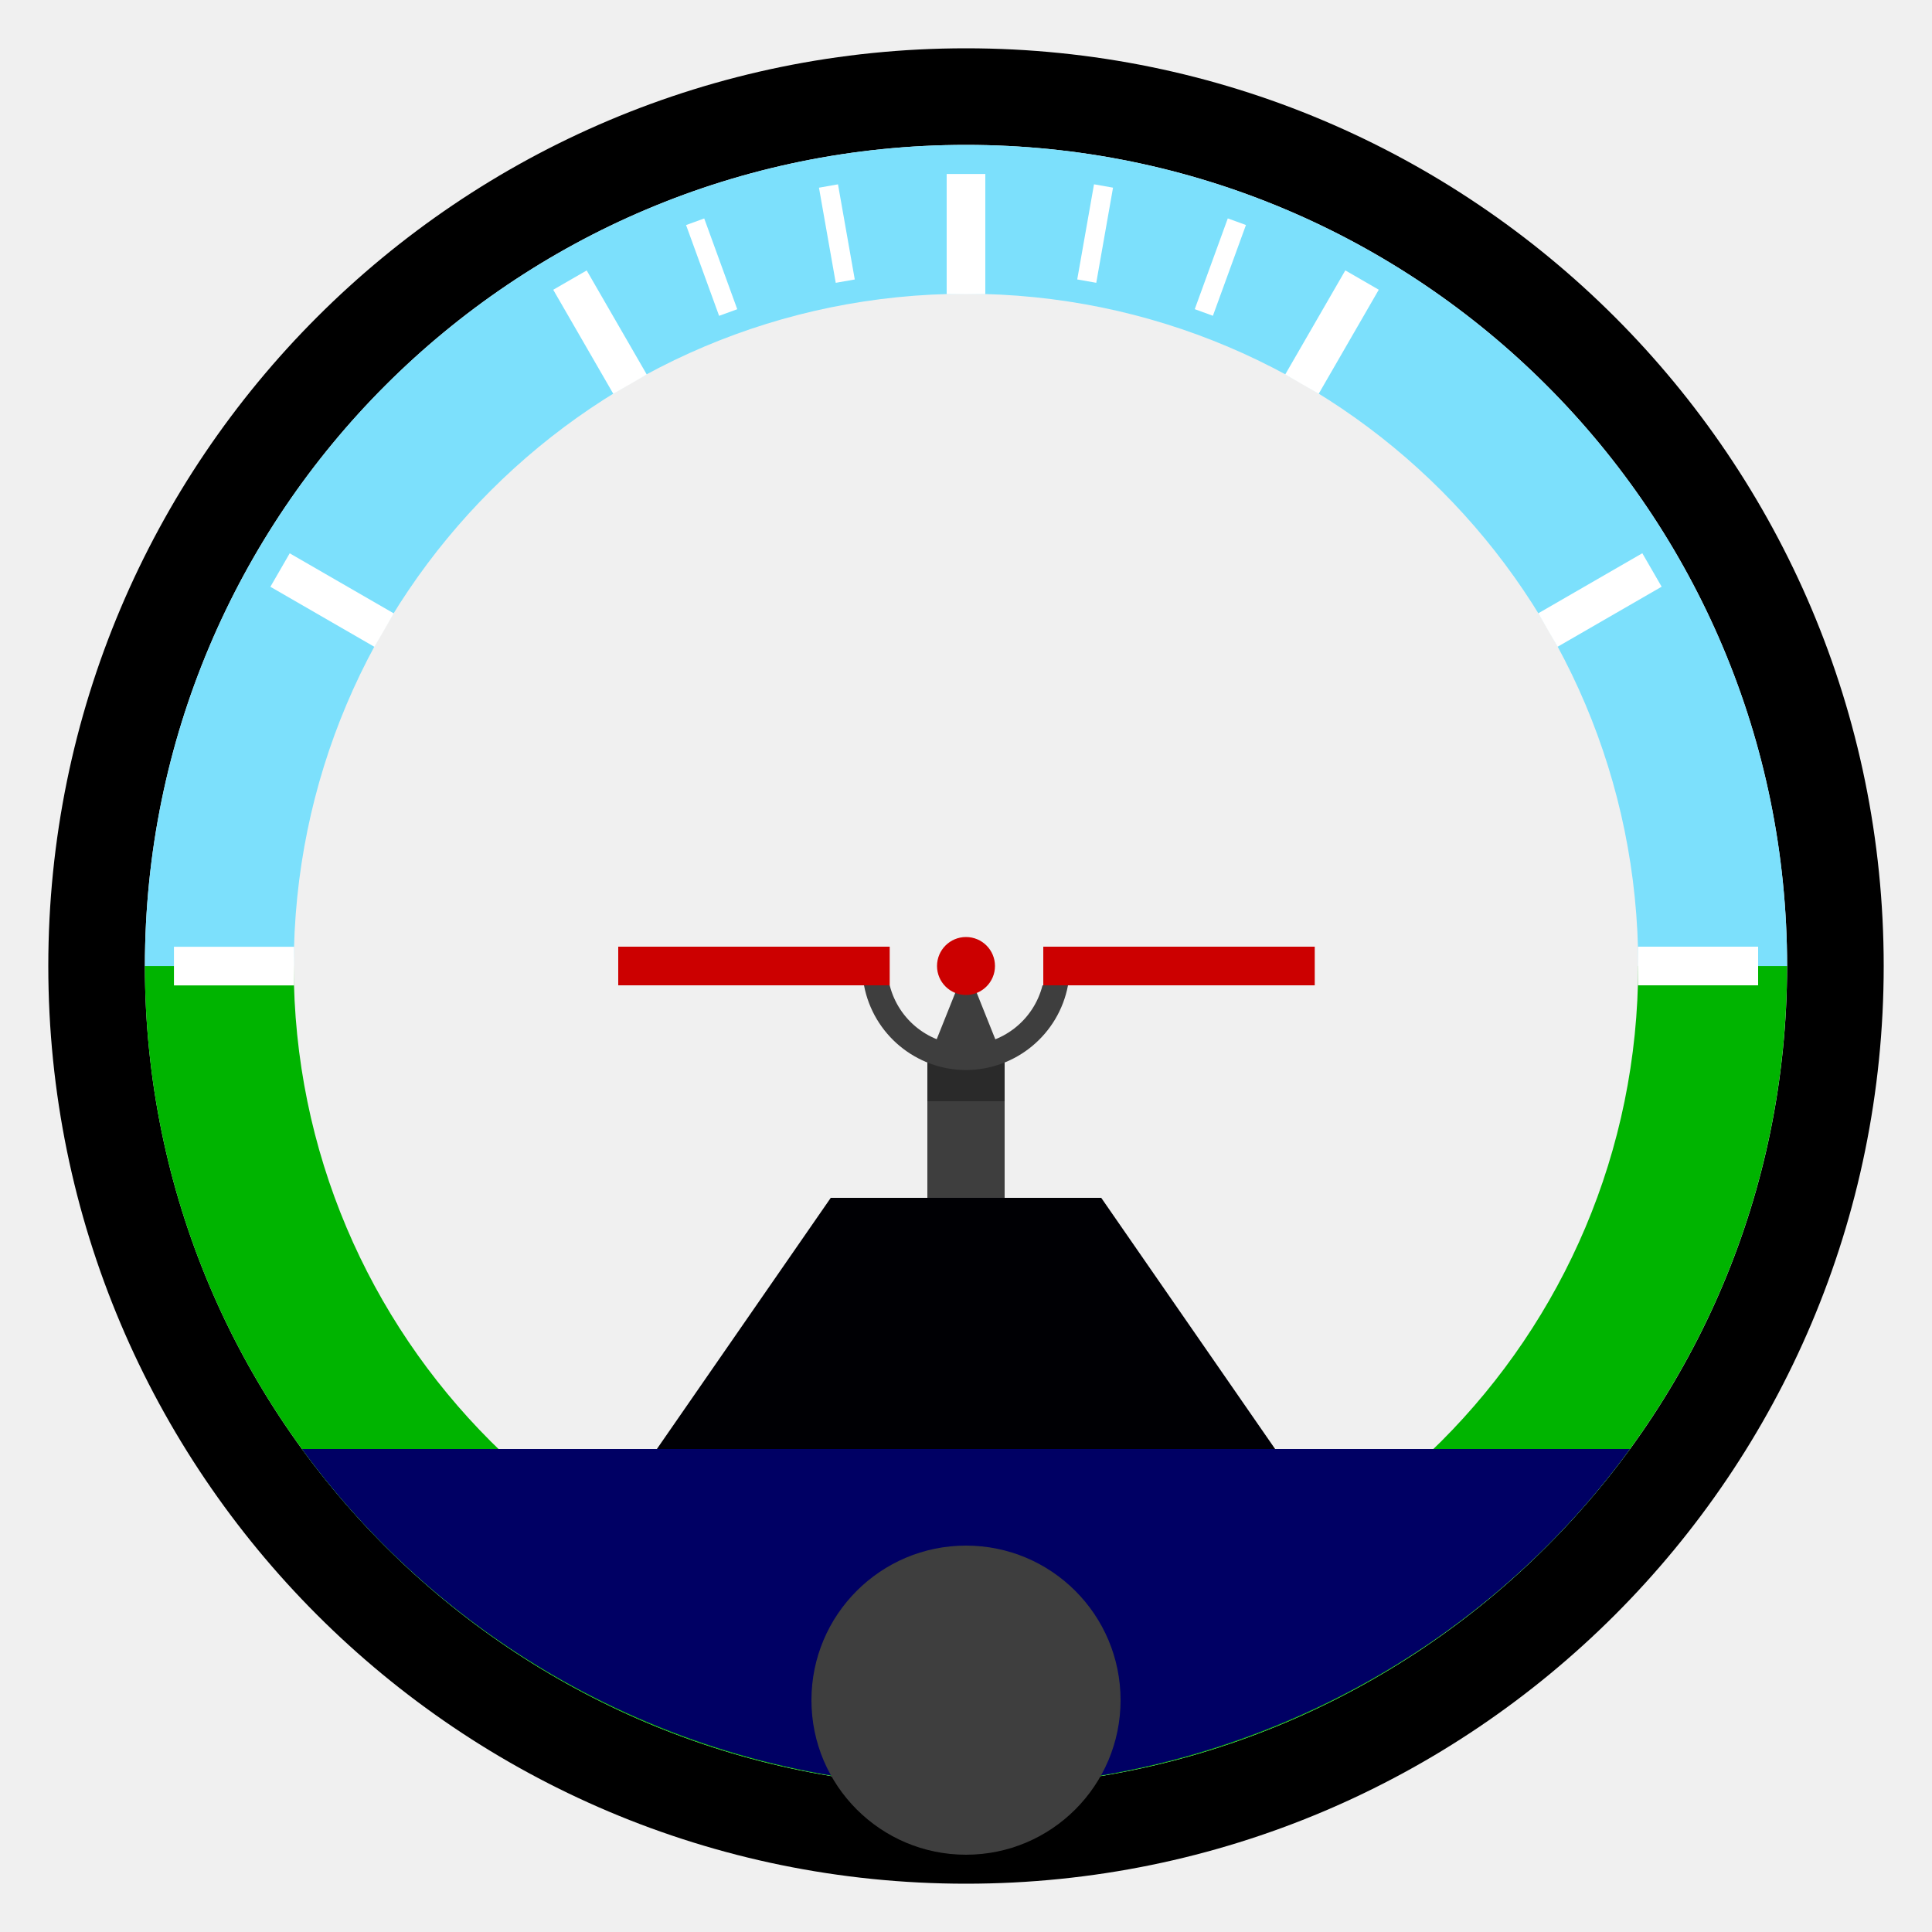
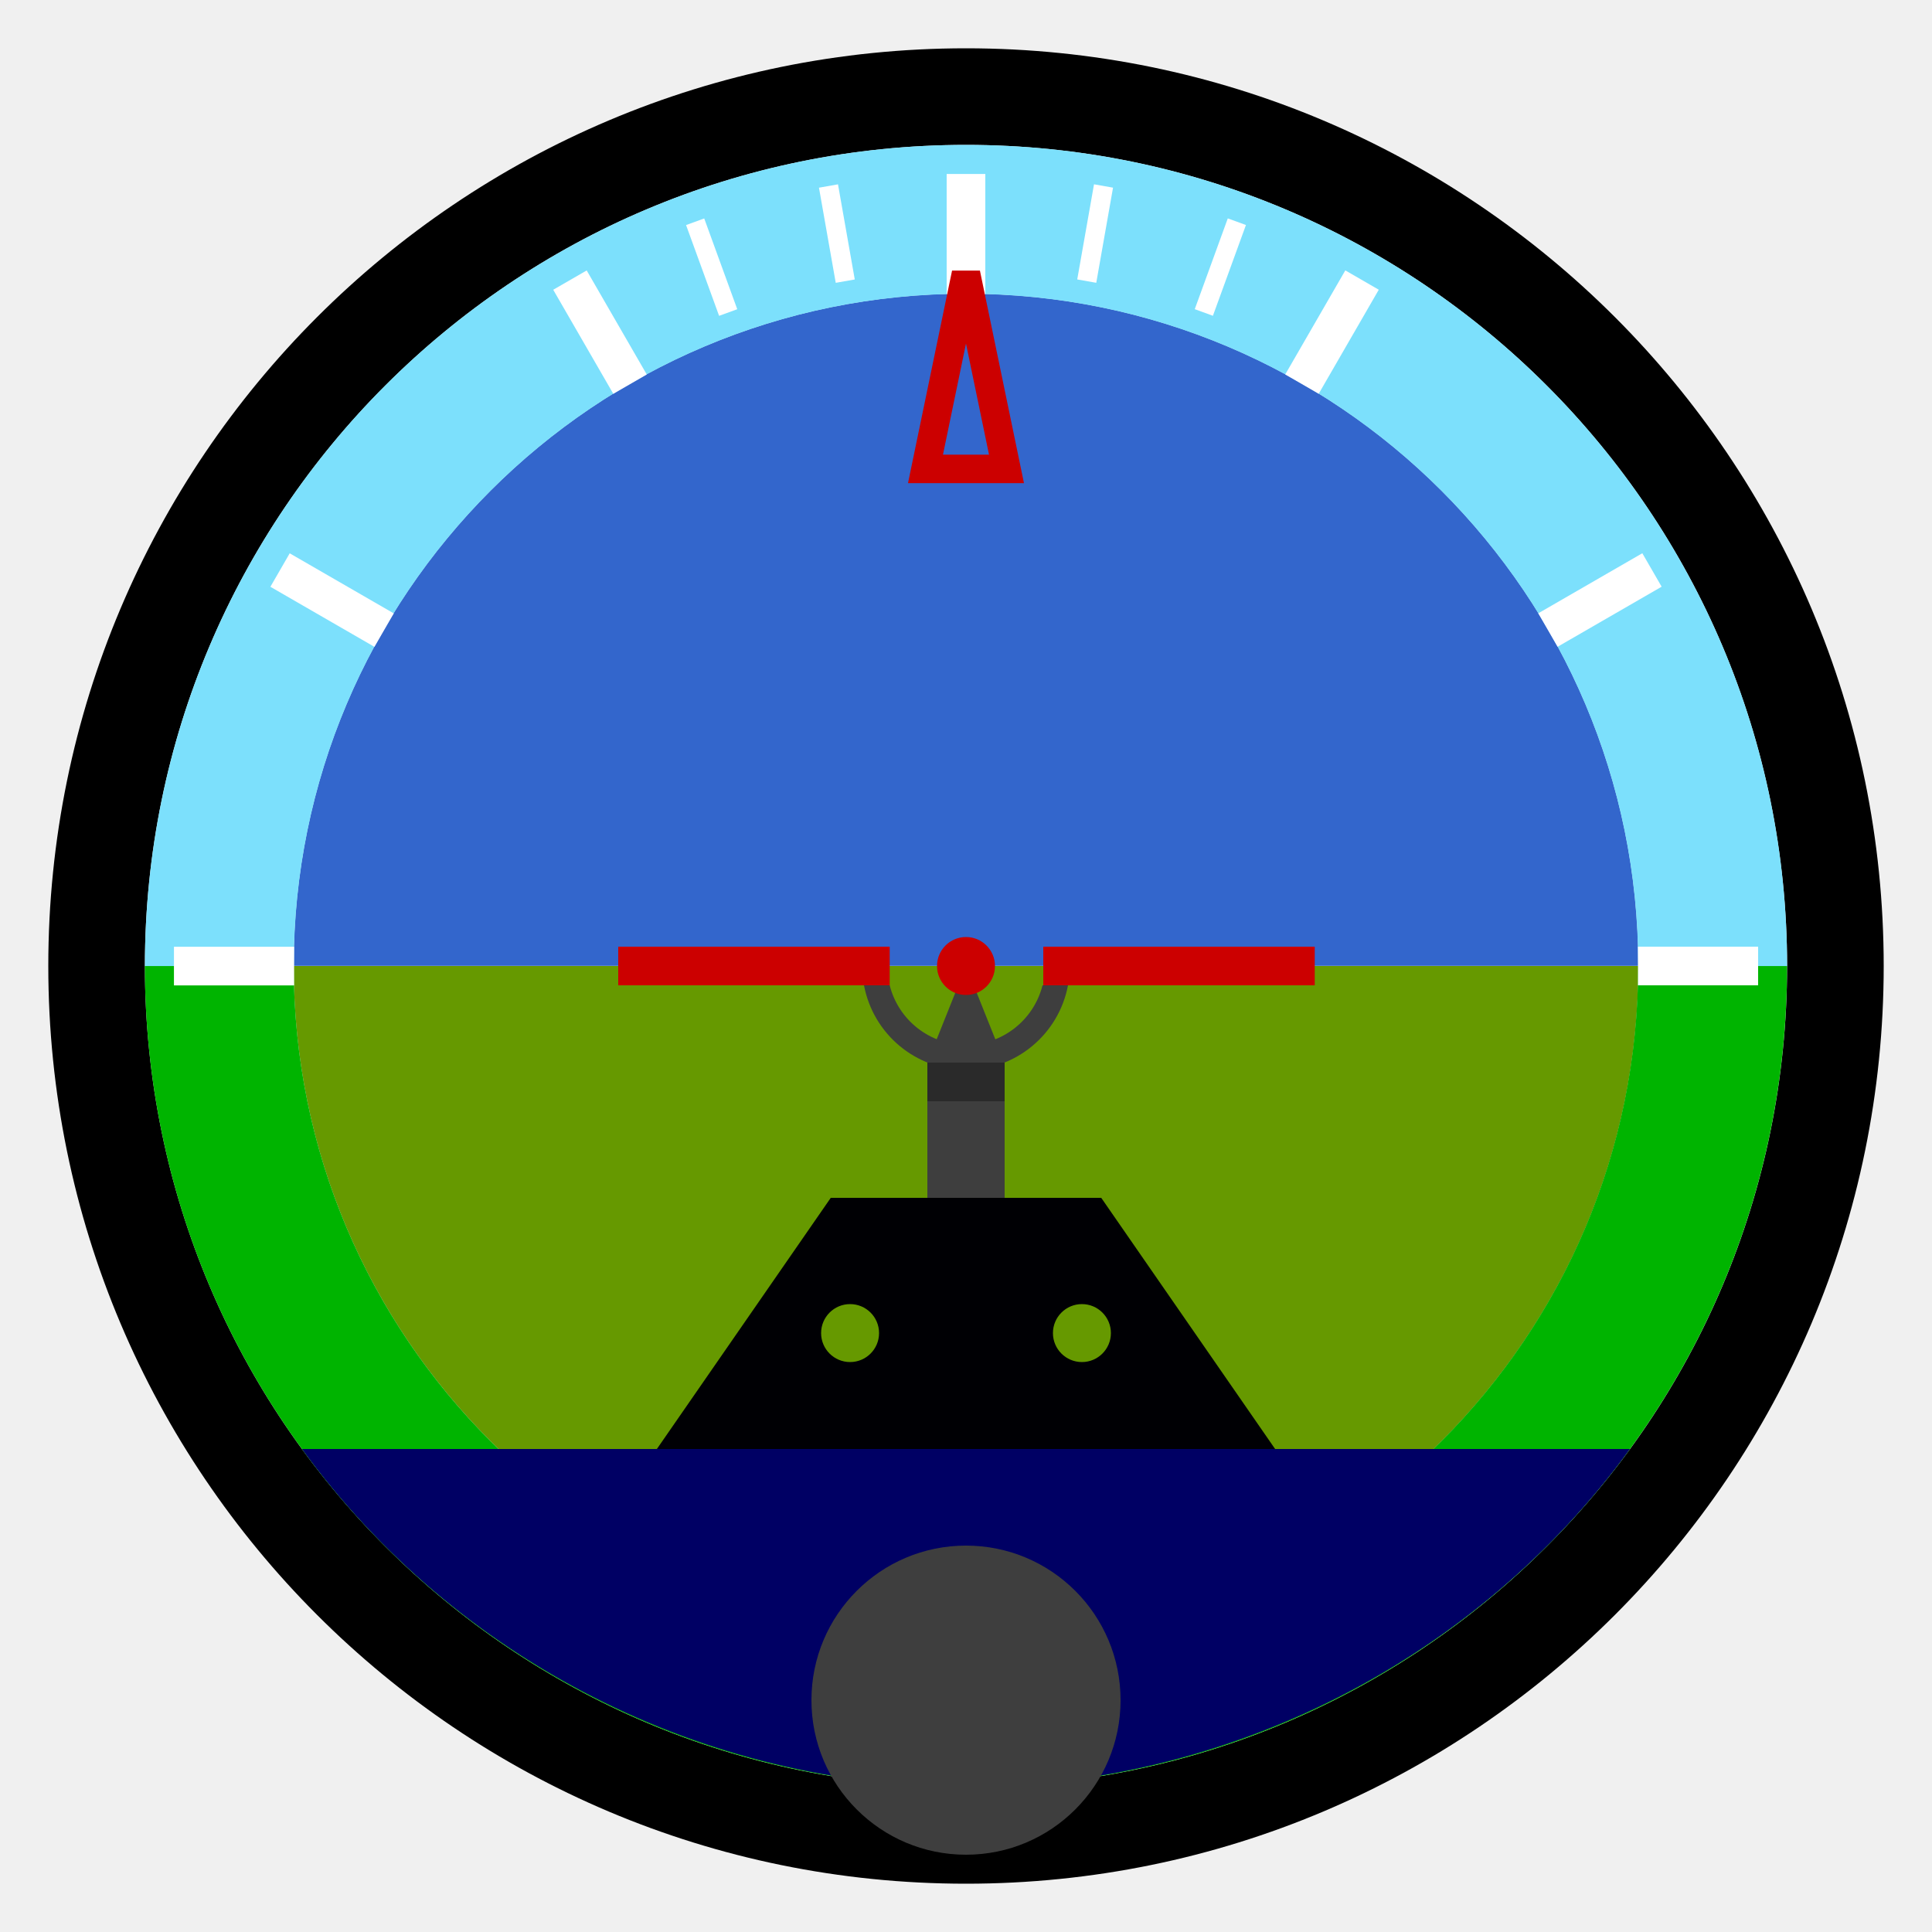
<svg xmlns="http://www.w3.org/2000/svg" width="100" height="100" viewBox="0 0 1000 1000" version="1.1" id="svg1">
  <defs id="defs1" />
  <g id="layer1">
    <circle style="fill:none;stroke:#000000;stroke-width:50;stroke-dasharray:none" id="path1" cx="500" cy="500" r="450" />
+   </g>
+   <g id="layer4">
+     <path d="M 500,151.992 A 348,348 0 0 0 151.992,499.922 H 848.008 A 348,348 0 0 0 500,151.992 Z" style="fill:#3366cc;stroke:#cc0000;stroke-width:0" id="path15" />
+     <path d="M 500.007,847.917 A 348,348 0 0 0 848.015,499.988 H 151.999 a 348,348 0 0 0 348.008,347.93 z" style="fill:#669900;stroke:#cc0000;stroke-width:0" id="path16" />
  </g>
  <g id="layer2">
    <path d="m 499.975,924.961 a 425,424.999 0 0 0 425,-425 425,424.999 0 0 0 0,-0.039 h -77.051 a 347.953,347.952 0 0 1 0,0.039 347.953,347.952 0 0 1 -347.949,347.949 347.953,347.952 0 0 1 -347.949,-347.949 347.953,347.952 0 0 1 0,-0.039 H 74.975 a 425,424.999 0 0 0 0,0.039 425,424.999 0 0 0 425,425 z" style="fill:#00b400;stroke-width:0" id="path3" />
    <path d="m 500,75 a 425,424.999 0 0 0 -425,425 425,424.999 0 0 0 0,0.039 h 77.051 a 347.953,347.952 0 0 1 0,-0.039 A 347.953,347.952 0 0 1 500,152.051 347.953,347.952 0 0 1 847.949,500 a 347.953,347.952 0 0 1 0,0.039 H 925 A 425,424.999 0 0 0 925,500 425,424.999 0 0 0 500,75 Z" style="fill:#7ce0fc;stroke-width:0" id="path2" />
    <rect style="fill:#ffffff;stroke:none;stroke-width:0;stroke-dasharray:none" id="rect53" width="62.19" height="20" x="-226.957" y="-693.018" transform="rotate(120)" />
    <rect style="fill:#ffffff;stroke:none;stroke-width:0;stroke-dasharray:none" id="rect52" width="62.19" height="20" x="-592.998" y="-693.019" transform="rotate(150)" />
    <rect style="fill:#ffffff;stroke:none;stroke-width:0;stroke-dasharray:none" id="rect70" width="50" height="10" x="-4.384" y="-584.22" transform="matrix(-0.1736557,0.9848064,-0.9848069,-0.173653,0,0)" />
    <rect style="fill:#ffffff;stroke:none;stroke-width:0;stroke-dasharray:none" id="rect71" width="50" height="10" x="-111.133" y="-645.839" transform="matrix(-0.3420273,0.93969,-0.9396909,-0.3420247,0,0)" />
    <rect style="fill:#ffffff;stroke:none;stroke-width:0;stroke-dasharray:none" id="rect69" width="50" height="10" x="169.278" y="-410.588" transform="matrix(0.1736407,0.9848091,-0.9848086,0.1736434,0,0)" />
    <rect style="fill:#ffffff;stroke:none;stroke-width:0;stroke-dasharray:none" id="rect58" width="62.19" height="20" x="273.06" y="173.047" transform="rotate(30)" />
    <rect style="fill:#ffffff;stroke:none;stroke-width:0;stroke-dasharray:none" id="rect72" width="62.19" height="20" x="90.042" y="-509.997" transform="rotate(90.00035)" />
    <rect style="fill:#ffffff;stroke:none;stroke-width:0;stroke-dasharray:none" id="rect56" width="62.19" height="20" x="-910.003" y="-509.997" transform="scale(-1)" />
    <rect style="fill:#ffffff;stroke:none;stroke-width:0;stroke-dasharray:none" id="rect57" width="62.19" height="20" x="273.062" y="-192.994" transform="rotate(60)" />
    <rect style="fill:#ffffff;stroke:none;stroke-width:0;stroke-dasharray:none" id="rect68" width="50" height="10" x="230.916" y="-303.85" transform="matrix(0.342013,0.9396952,-0.9396943,0.3420155,0,0)" />
    <rect style="fill:#ffffff;stroke:none;stroke-width:0;stroke-dasharray:none" id="rect51" width="62.19" height="20" x="90.038" y="490.047" />
  </g>
-   <path d="M 843.64,750 H 156.31 C 236.015,859.578 364.501,924.543 500,924.961 635.499,924.543 763.935,859.578 843.64,750 Z" style="fill:#000064;stroke-width:0" id="path5" />
-   <circle style="fill:#3e3e3e;stroke-width:0" id="path6" cx="500" cy="880" r="80" />
-   <path id="rect5" style="fill:#000004;stroke-width:0" d="m 430,620 h 140 l 90,130 -320,0 z" />
-   <rect style="fill:#3e3e3e;stroke-width:0" id="rect6" width="40" height="50" x="480" y="570" />
-   <rect style="fill:#2a2a2a;stroke-width:0" id="rect6-2" width="40" height="20" x="480" y="550" />
-   <path style="fill:#3e3e3e;stroke-width:0" d="M 447.207,510 A 53.85,53.85 0 0 0 500,553.848 53.85,53.85 0 0 0 552.793,510 H 539.609 A 40.85,40.85 0 0 1 500,540.859 40.85,40.85 0 0 1 460.508,510 Z" id="path11" />
-   <path id="rect6-7" style="fill:#3e3e3e;stroke-width:0" d="m 500,500 20,50 h -40 z" />
  <g id="layer3">
+     <path d="M 843.64,750 H 156.31 C 236.015,859.578 364.501,924.543 500,924.961 635.499,924.543 763.935,859.578 843.64,750 Z" style="fill:#000064;stroke-width:0" id="path5" />
+     <circle style="fill:#3e3e3e;stroke-width:0" id="path6" cx="500" cy="880" r="80" />
+     <path id="rect5" style="fill:#000004;stroke-width:0" d="m 430,620 h 140 l 90,130 -320,0 z" />
+     <rect style="fill:#3e3e3e;stroke-width:0" id="rect6" width="40" height="50" x="480" y="570" />
+     <path style="fill:#3e3e3e;stroke-width:0" d="M 447.207,510 A 53.85,53.85 0 0 0 500,553.848 53.85,53.85 0 0 0 552.793,510 H 539.609 A 40.85,40.85 0 0 1 500,540.859 40.85,40.85 0 0 1 460.508,510 Z" id="path11" />
+     <path id="rect6-7" style="fill:#3e3e3e;stroke-width:0" d="m 500,500 20,50 h -40 z" />
+     <rect style="fill:#2a2a2a;stroke-width:0" id="rect6-2" width="40" height="20" x="480" y="550" />
+     <circle style="fill:#669900;stroke:#cc0000;stroke-width:0;stroke-dasharray:none" id="path12" cx="440" cy="690" r="15" />
+     <circle style="fill:#669900;stroke:#cc0000;stroke-width:0;stroke-dasharray:none" id="path12-3" cx="560" cy="690" r="15" />
    <rect style="fill:#cc0000;stroke-width:0" id="rect9-6-9" width="140.508" height="20" x="540" y="490" />
    <rect style="fill:#cc0000;stroke-width:0" id="rect9-6" width="140.508" height="20" x="320" y="490" />
    <circle style="fill:#cc0000;stroke-width:0" id="path7" cx="500" cy="500" r="15" />
+     <path id="rect11" style="fill:none;stroke:#cc0000;stroke-width:14.728;stroke-dasharray:none" d="M 499.996,141.548 520.962,242.708 H 479.029 Z" />
  </g>
</svg>
